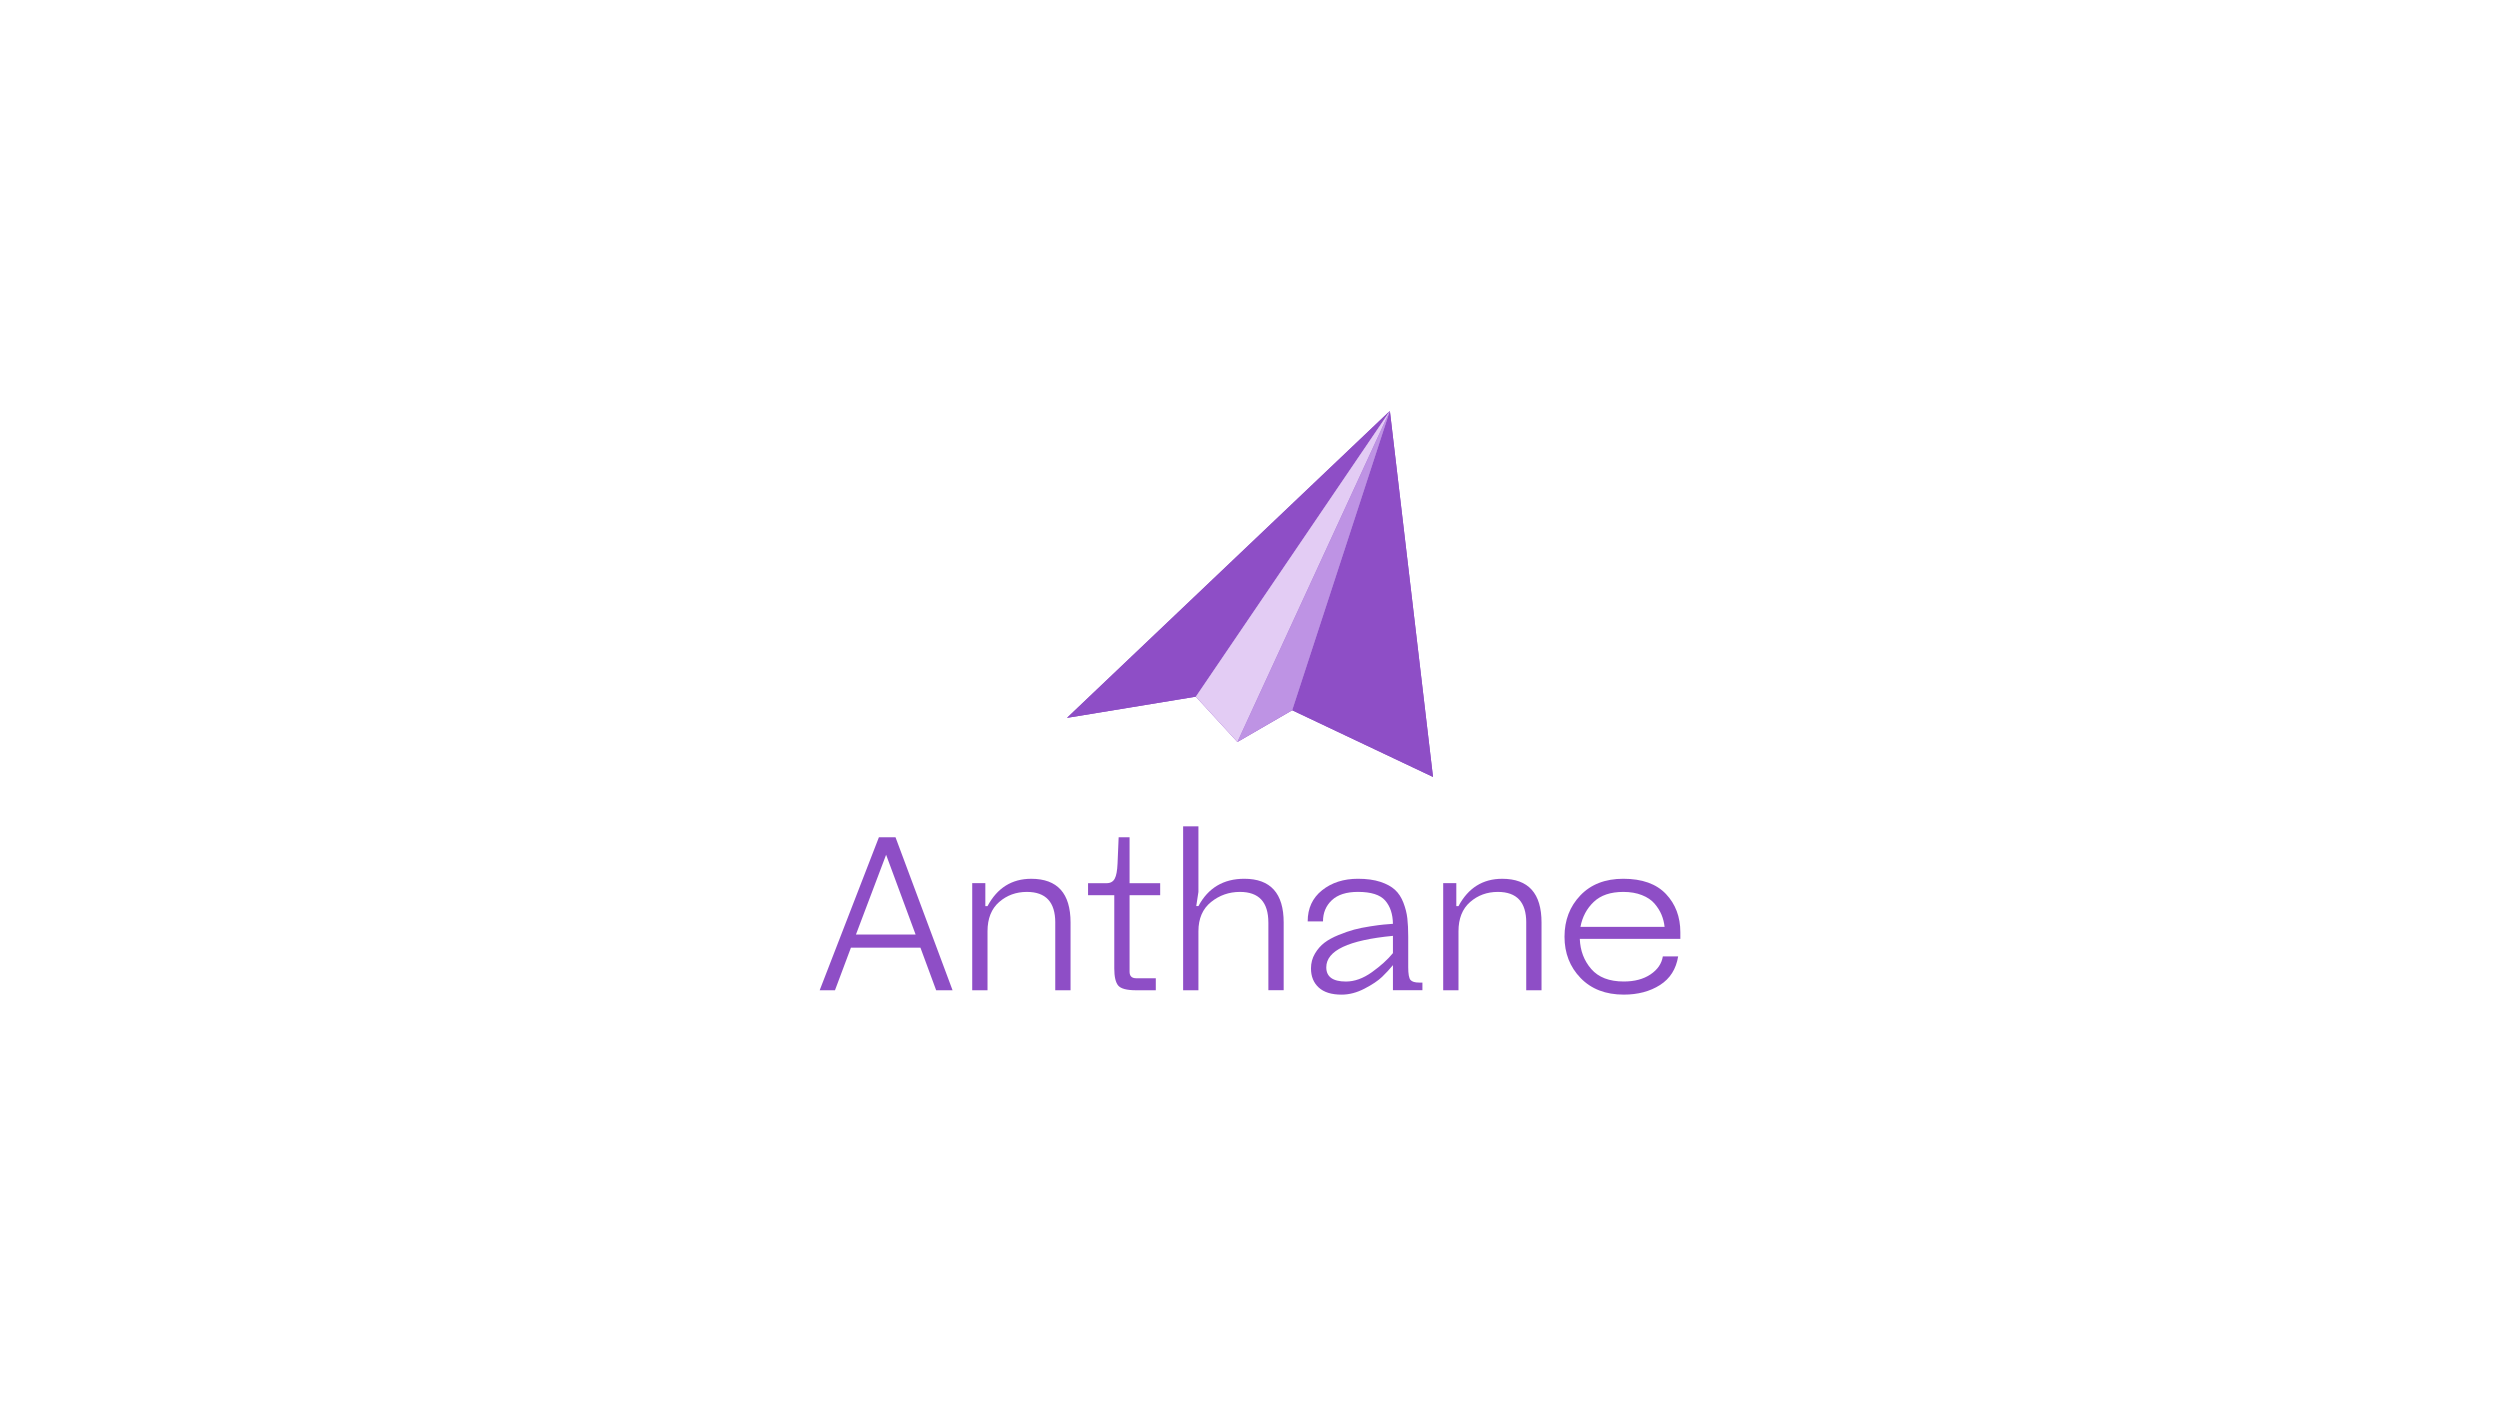
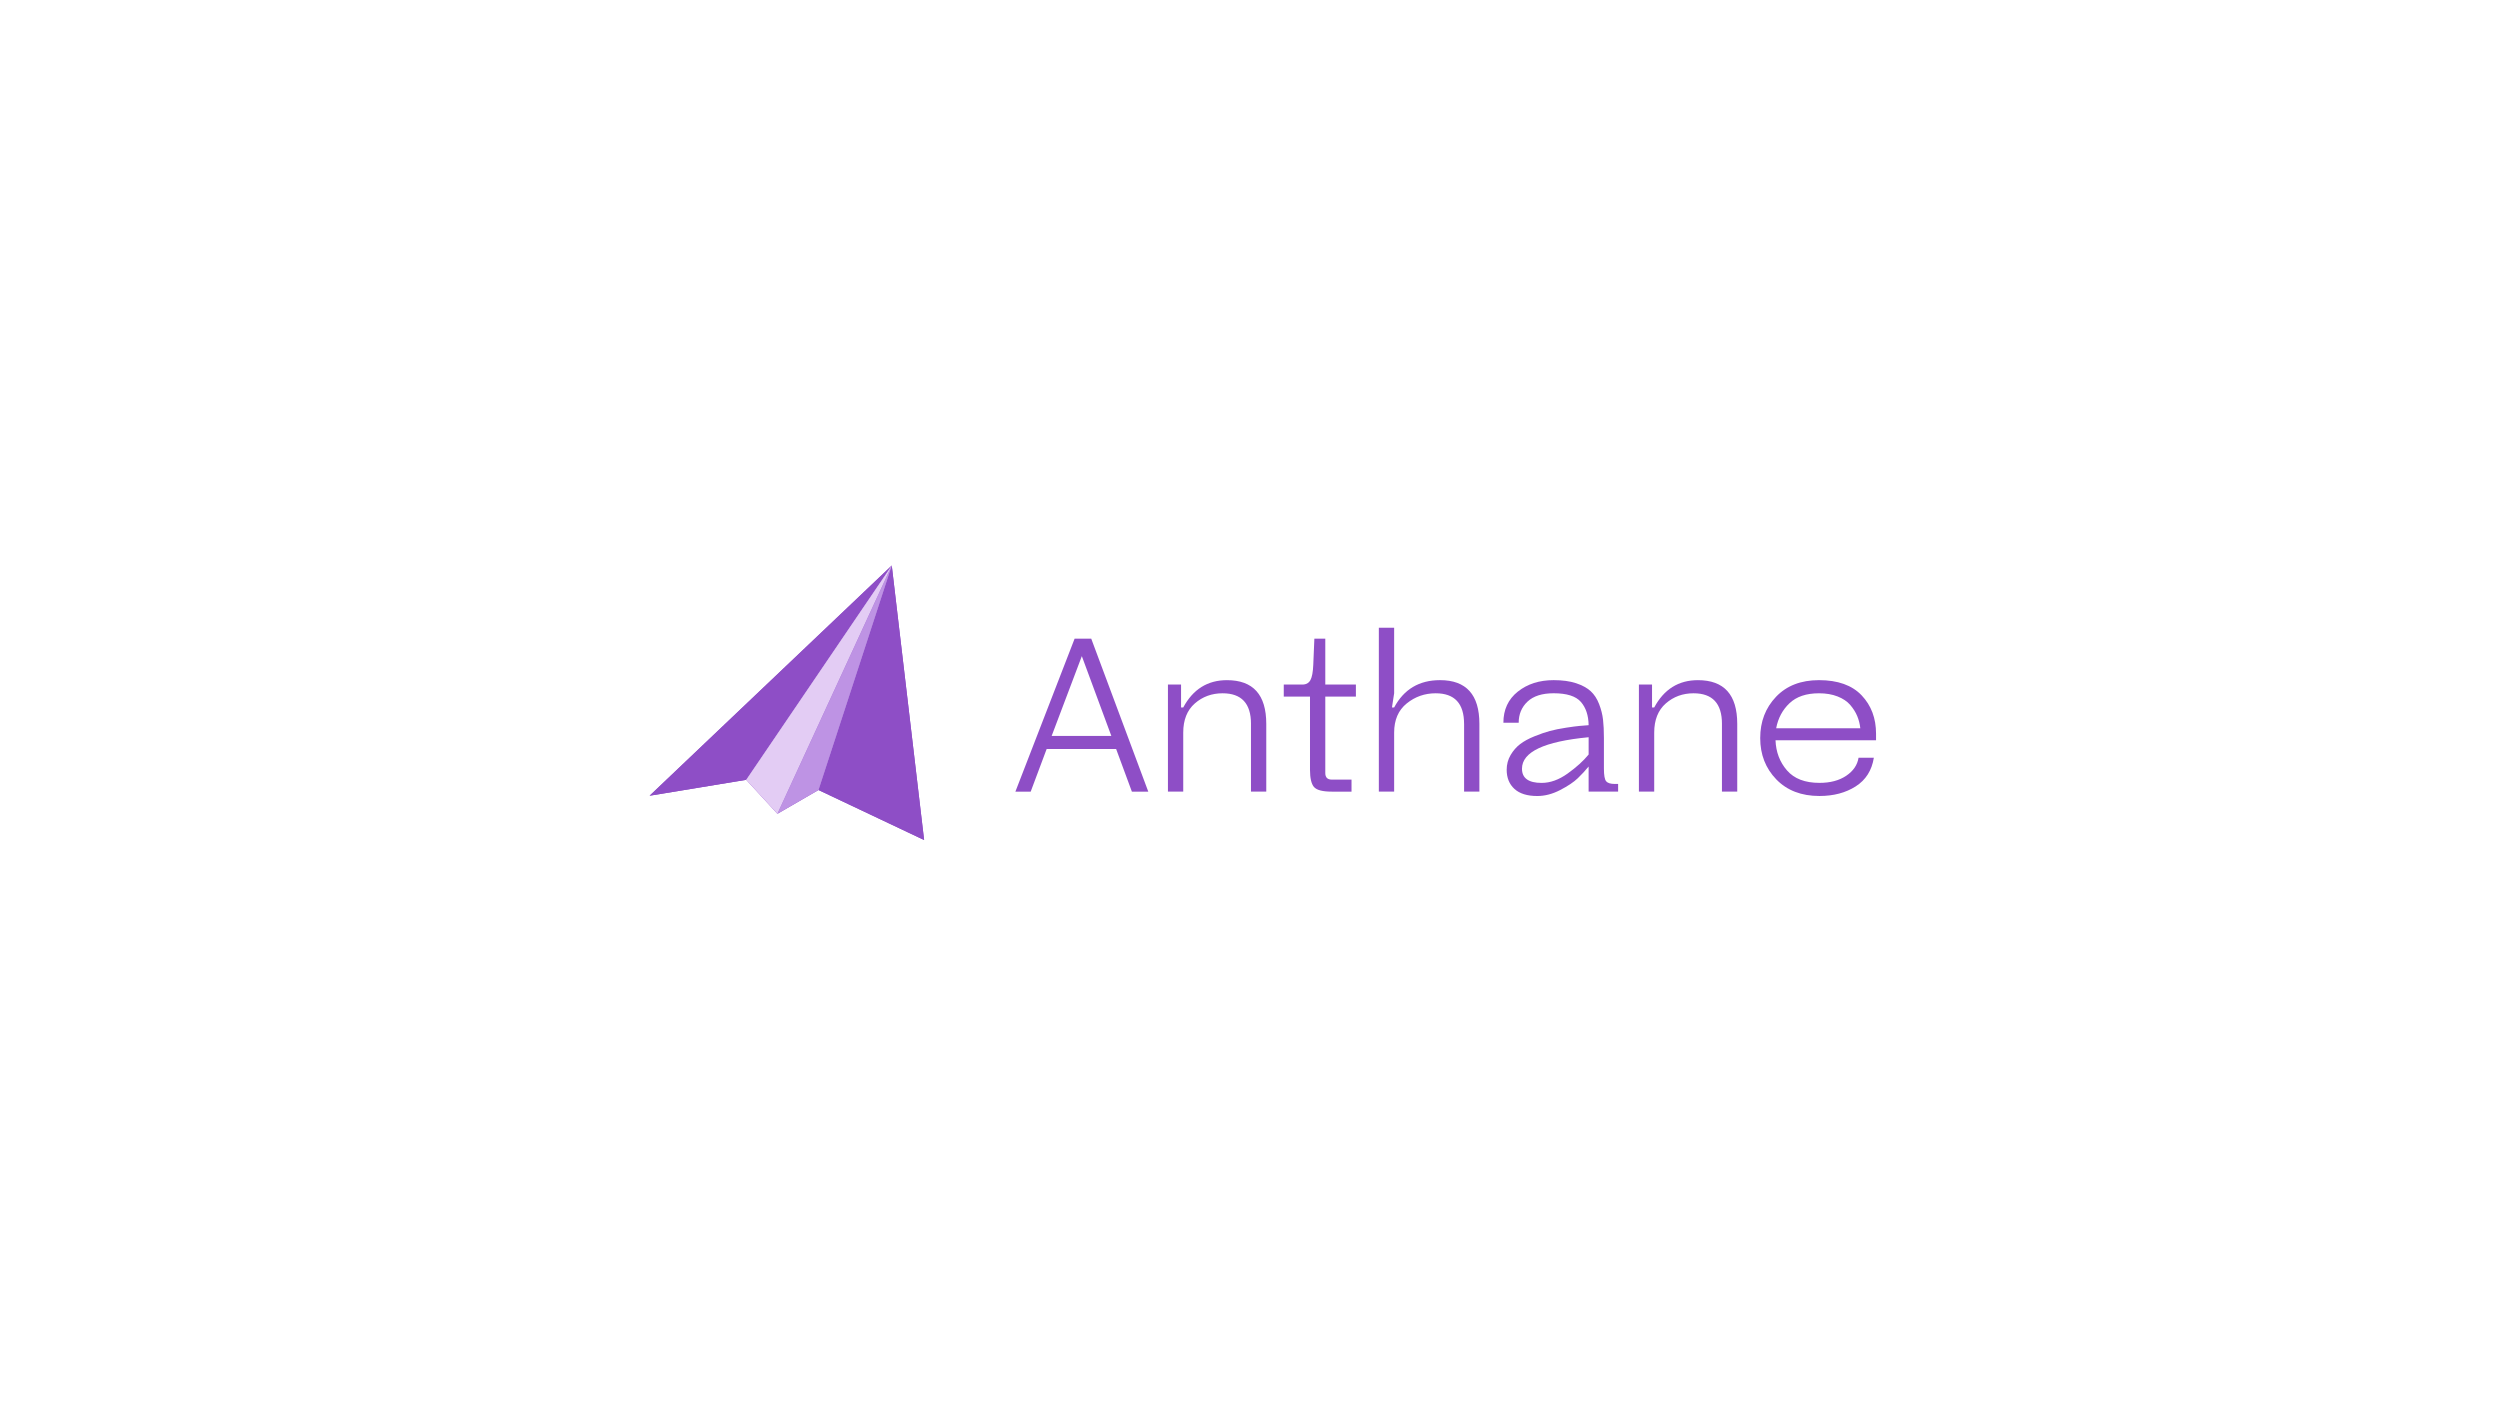
<svg xmlns="http://www.w3.org/2000/svg" version="1.1" id="Layer_1" x="0px" y="0px" viewBox="0 0 1366 768" style="enable-background:new 0 0 1366 768;" xml:space="preserve">
  <style type="text/css">
	.st0{fill:#8E4EC6;}
	.st1{fill-rule:evenodd;clip-rule:evenodd;fill:#8E4EC6;}
	.st2{fill:#E3CCF4;}
	.st3{fill:#BE93E4;}
</style>
  <g>
-     <path class="st0" d="M480.23,457.49h9.08l31.17,83.59h-8.96l-8.6-23.29h-37.97l-8.72,23.29h-8.36L480.23,457.49z M467.69,510.63   h32.6l-16.12-43.59L467.69,510.63z" />
-     <path class="st0" d="M576.6,504.06c0-11.15-5.17-16.72-15.52-16.72c-5.89,0-10.95,1.85-15.17,5.55c-4.22,3.7-6.33,9.02-6.33,15.94   v32.24h-8.36v-58.51h7.17v12.54h1.19c5.33-9.95,13.29-14.93,23.88-14.93c14.33,0,21.49,7.96,21.49,23.88v37.02h-8.36V504.06z" />
-     <path class="st0" d="M604.66,482.57c2.07,0,3.54-0.82,4.42-2.45c0.88-1.63,1.39-4.4,1.55-8.3l0.6-14.33h5.97v25.08h16.72v6.57   H617.2v41.79c0,2.39,1.19,3.58,3.58,3.58h10.75v6.57h-10.75c-5.09,0-8.36-0.86-9.79-2.57c-1.43-1.71-2.15-4.84-2.15-9.37v-40   h-14.33v-6.57H604.66z" />
-     <path class="st0" d="M693.03,504.06c0-11.15-5.17-16.72-15.52-16.72c-5.97,0-11.25,1.85-15.82,5.55c-4.58,3.7-6.87,9.02-6.87,15.94   v32.24h-8.36v-89.56h8.36v35.82l-1.19,7.76h1.19c5.33-9.95,13.69-14.93,25.08-14.93c14.33,0,21.5,7.96,21.5,23.88v37.02h-8.36   V504.06z" />
-     <path class="st0" d="M761.1,527.35c-1.75,2.15-3.72,4.28-5.91,6.39c-2.19,2.11-5.39,4.26-9.61,6.45c-4.22,2.19-8.4,3.28-12.54,3.28   c-5.49,0-9.65-1.29-12.48-3.88c-2.83-2.59-4.24-6.07-4.24-10.45c0-2.95,0.72-5.63,2.15-8.06c1.43-2.43,3.17-4.42,5.2-5.97   c2.03-1.55,4.62-2.97,7.76-4.24s5.97-2.25,8.48-2.93s5.45-1.27,8.84-1.79c3.38-0.52,5.79-0.84,7.22-0.96   c1.43-0.12,3.14-0.26,5.13-0.42c-0.08-5.33-1.49-9.57-4.24-12.72c-2.75-3.15-7.7-4.72-14.87-4.72c-6.29,0-11.05,1.51-14.27,4.54   c-3.22,3.03-4.84,6.89-4.84,11.58h-8.36c0-7.16,2.63-12.84,7.88-17.02c5.25-4.18,11.78-6.27,19.58-6.27   c4.78,0,8.86,0.56,12.24,1.67c3.38,1.12,6.05,2.57,8,4.36c1.95,1.79,3.48,4.14,4.6,7.04c1.12,2.91,1.83,5.75,2.15,8.54   c0.32,2.79,0.48,6.13,0.48,10.03v16.72c0,3.66,0.42,5.97,1.25,6.93s2.41,1.43,4.72,1.43h1.79v4.18H761.1V527.35z M761.1,511.35   c-24.28,2.31-36.42,8.04-36.42,17.2c0,5.17,3.58,7.76,10.75,7.76c4.7,0,9.43-1.71,14.21-5.13c4.78-3.42,8.6-6.89,11.46-10.39   V511.35z" />
-     <path class="st0" d="M833.94,504.06c0-11.15-5.17-16.72-15.52-16.72c-5.89,0-10.95,1.85-15.17,5.55c-4.22,3.7-6.33,9.02-6.33,15.94   v32.24h-8.36v-58.51h7.17v12.54h1.19c5.33-9.95,13.29-14.93,23.88-14.93c14.33,0,21.49,7.96,21.49,23.88v37.02h-8.36V504.06z" />
-     <path class="st0" d="M901.83,532.42c3.86-2.59,6.11-5.87,6.75-9.85h8.36c-1.11,6.93-4.42,12.14-9.91,15.64s-12.1,5.25-19.82,5.25   c-9.87,0-17.73-3.03-23.58-9.08c-5.85-6.05-8.78-13.57-8.78-22.57s2.89-16.52,8.66-22.57s13.59-9.08,23.46-9.08   c10.27,0,18.03,2.77,23.29,8.3c5.25,5.53,7.88,12.52,7.88,20.96v3.58H863.2c0.24,6.45,2.33,11.94,6.27,16.48   c3.94,4.54,9.85,6.81,17.73,6.81C893.09,536.3,897.97,535.01,901.83,532.42z M870.84,492.78c-3.82,3.62-6.25,8.18-7.28,13.67h45.97   c-0.24-2.31-0.8-4.52-1.67-6.63c-0.88-2.11-2.15-4.14-3.82-6.09c-1.67-1.95-3.98-3.5-6.93-4.66c-2.95-1.16-6.33-1.73-10.15-1.73   C880.03,487.34,874.66,489.15,870.84,492.78z" />
+     <g>
+       <path class="st0" d="M587.17,348.96h9.08l31.17,83.59h-8.96l-8.6-23.29h-37.97l-8.72,23.29h-8.36L587.17,348.96z M574.63,402.1    h32.6l-16.12-43.59L574.63,402.1z" />
+       <path class="st0" d="M683.54,395.53c0-11.15-5.17-16.72-15.52-16.72c-5.89,0-10.95,1.85-15.17,5.55    c-4.22,3.7-6.33,9.02-6.33,15.94v32.24h-8.36v-58.51h7.17v12.54h1.19c5.33-9.95,13.29-14.93,23.88-14.93    c14.33,0,21.49,7.96,21.49,23.88v37.02h-8.36V395.53z" />
+       <path class="st0" d="M711.6,374.04c2.07,0,3.54-0.82,4.42-2.45c0.88-1.63,1.39-4.4,1.55-8.3l0.6-14.33h5.97v25.08h16.72v6.57    h-16.72v41.79c0,2.39,1.19,3.58,3.58,3.58h10.75v6.57h-10.75c-5.09,0-8.36-0.86-9.79-2.57c-1.43-1.71-2.15-4.84-2.15-9.37v-40    h-14.33v-6.57H711.6z" />
+       <path class="st0" d="M799.97,395.53c0-11.15-5.17-16.72-15.52-16.72c-5.97,0-11.25,1.85-15.82,5.55    c-4.58,3.7-6.87,9.02-6.87,15.94v32.24h-8.36v-89.56h8.36v35.82l-1.19,7.76h1.19c5.33-9.95,13.69-14.93,25.08-14.93    c14.33,0,21.5,7.96,21.5,23.88v37.02h-8.36V395.53z" />
+       <path class="st0" d="M868.03,418.82c-1.75,2.15-3.72,4.28-5.91,6.39c-2.19,2.11-5.39,4.26-9.61,6.45    c-4.22,2.19-8.4,3.28-12.54,3.28c-5.49,0-9.65-1.29-12.48-3.88c-2.83-2.59-4.24-6.07-4.24-10.45c0-2.95,0.72-5.63,2.15-8.06    c1.43-2.43,3.17-4.42,5.2-5.97c2.03-1.55,4.62-2.97,7.76-4.24s5.97-2.25,8.48-2.93s5.45-1.27,8.84-1.79    c3.38-0.52,5.79-0.84,7.22-0.96c1.43-0.12,3.14-0.26,5.13-0.42c-0.08-5.33-1.49-9.57-4.24-12.72c-2.75-3.15-7.7-4.72-14.87-4.72    c-6.29,0-11.05,1.51-14.27,4.54c-3.22,3.03-4.84,6.89-4.84,11.58h-8.36c0-7.16,2.63-12.84,7.88-17.02    c5.25-4.18,11.78-6.27,19.58-6.27c4.78,0,8.86,0.56,12.24,1.67c3.38,1.12,6.05,2.57,8,4.36c1.95,1.79,3.48,4.14,4.6,7.04    c1.12,2.91,1.83,5.75,2.15,8.54c0.32,2.79,0.48,6.13,0.48,10.03v16.72c0,3.66,0.42,5.97,1.25,6.93s2.41,1.43,4.72,1.43h1.79v4.18    h-16.12V418.82z M868.03,402.82c-24.28,2.31-36.42,8.04-36.42,17.2c0,5.17,3.58,7.76,10.75,7.76c4.7,0,9.43-1.71,14.21-5.13    c4.78-3.42,8.6-6.89,11.46-10.39V402.82z" />
+       <path class="st0" d="M940.88,395.53c0-11.15-5.17-16.72-15.52-16.72c-5.89,0-10.95,1.85-15.17,5.55    c-4.22,3.7-6.33,9.02-6.33,15.94v32.24h-8.36v-58.51h7.17v12.54h1.19c5.33-9.95,13.29-14.93,23.88-14.93    c14.33,0,21.49,7.96,21.49,23.88v37.02h-8.36V395.53z" />
+       <path class="st0" d="M1008.76,423.89c3.86-2.59,6.11-5.87,6.75-9.85h8.36c-1.11,6.93-4.42,12.14-9.91,15.64s-12.1,5.25-19.82,5.25    c-9.87,0-17.73-3.03-23.58-9.08c-5.85-6.05-8.78-13.57-8.78-22.57s2.89-16.52,8.66-22.57s13.59-9.08,23.46-9.08    c10.27,0,18.03,2.77,23.29,8.3c5.25,5.53,7.88,12.52,7.88,20.96v3.58h-54.93c0.24,6.45,2.33,11.94,6.27,16.48    c3.94,4.54,9.85,6.81,17.73,6.81C1000.03,427.77,1004.9,426.48,1008.76,423.89z M977.78,384.25c-3.82,3.62-6.25,8.18-7.28,13.67    h45.97c-0.24-2.31-0.8-4.52-1.67-6.63c-0.88-2.11-2.15-4.14-3.82-6.09c-1.67-1.95-3.98-3.5-6.93-4.66    c-2.95-1.16-6.33-1.73-10.15-1.73C986.97,378.81,981.6,380.62,977.78,384.25z" />
+     </g>
    <g>
      <g>
-         <polygon class="st1" points="783,424.53 759.43,224.53 706.06,388.09    " />
-         <polygon class="st1" points="583,392.24 759.43,224.53 653.38,380.66    " />
-         <polygon class="st1" points="653.38,380.66 676.11,405.43 759.43,224.53    " />
-         <polygon class="st1" points="676.11,405.43 759.43,224.53 706.06,388.09    " />
+         <polygon class="st1" points="504.94,459 487.26,309 447.23,431.67    " />
+         <polygon class="st1" points="354.94,434.79 487.26,309 407.72,426.09    " />
+         <polygon class="st1" points="407.72,426.09 424.77,444.67 487.26,309    " />
+         <polygon class="st1" points="424.77,444.67 487.26,309 447.23,431.67    " />
      </g>
      <g>
-         <polygon class="st1" points="783,424.53 759.43,224.53 706.06,388.09    " />
-         <polygon class="st0" points="583,392.24 759.43,224.53 653.38,380.66    " />
-         <polygon class="st2" points="653.38,380.66 676.11,405.43 759.43,224.53    " />
-         <polygon class="st3" points="676.11,405.43 759.43,224.53 706.06,388.09    " />
+         <polygon class="st1" points="504.94,459 487.26,309 447.23,431.67    " />
+         <polygon class="st0" points="354.94,434.79 487.26,309 407.72,426.09    " />
+         <polygon class="st2" points="407.72,426.09 424.77,444.67 487.26,309    " />
+         <polygon class="st3" points="424.77,444.67 487.26,309 447.23,431.67    " />
      </g>
    </g>
  </g>
</svg>
